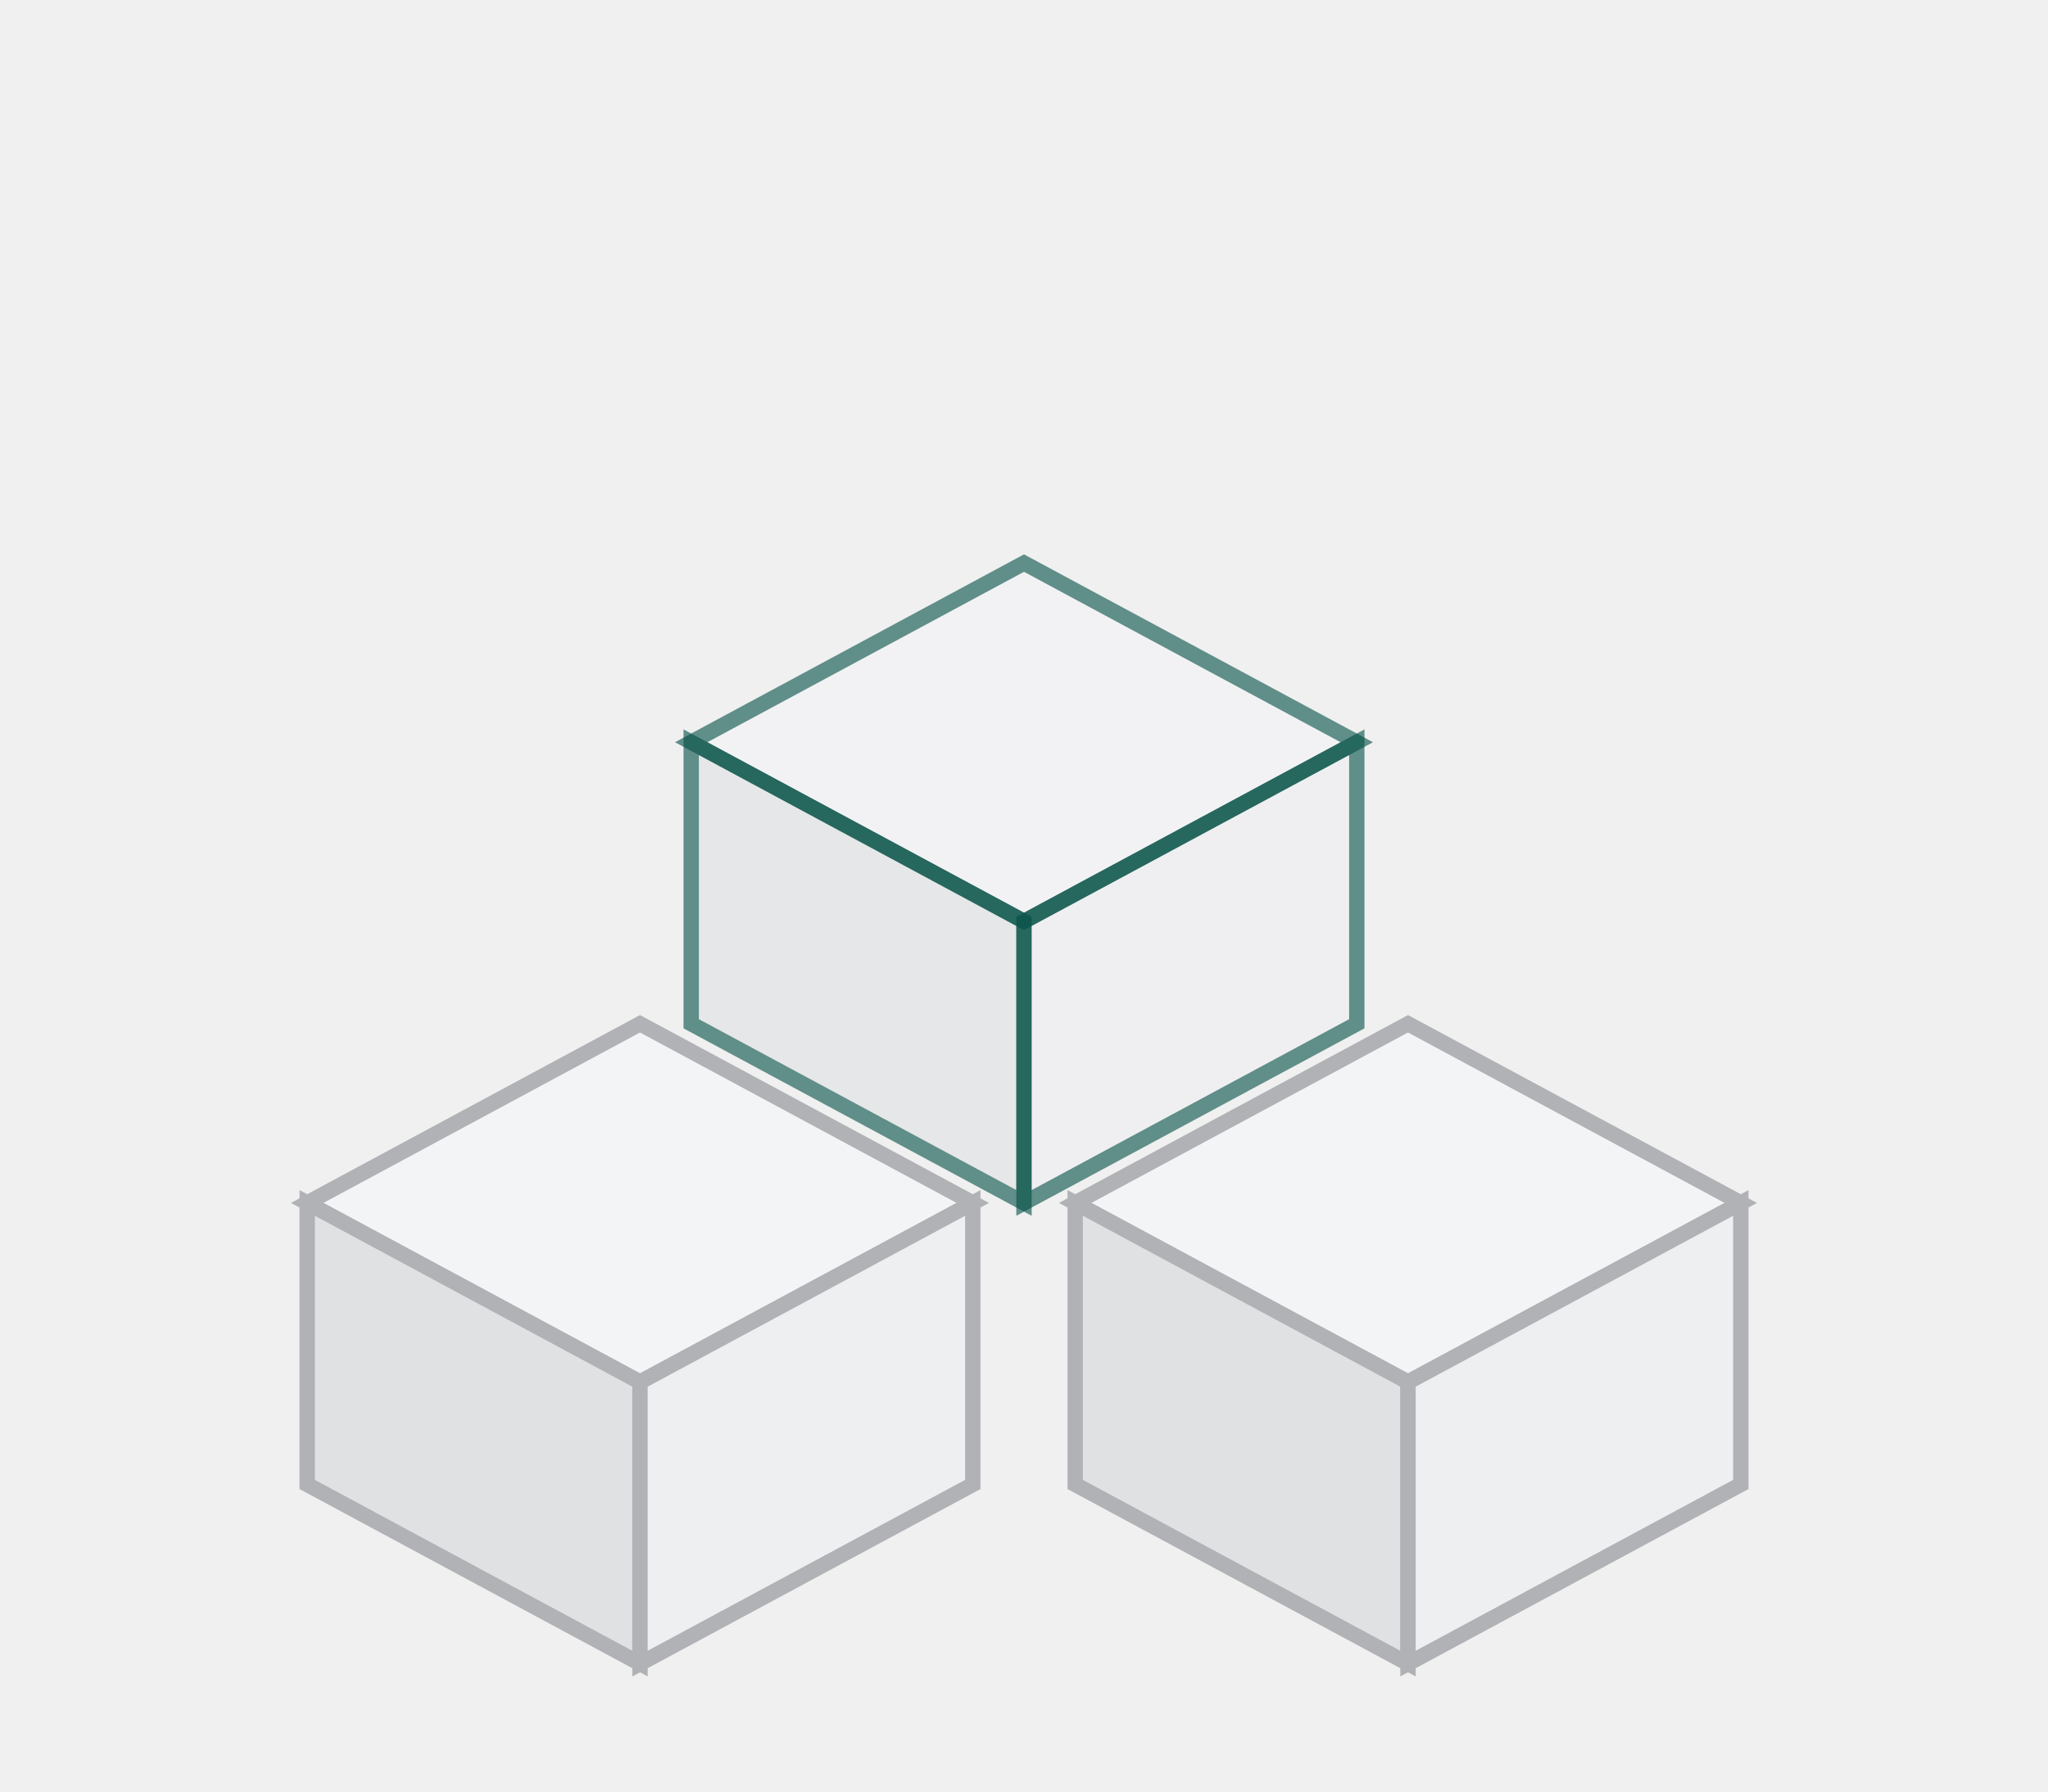
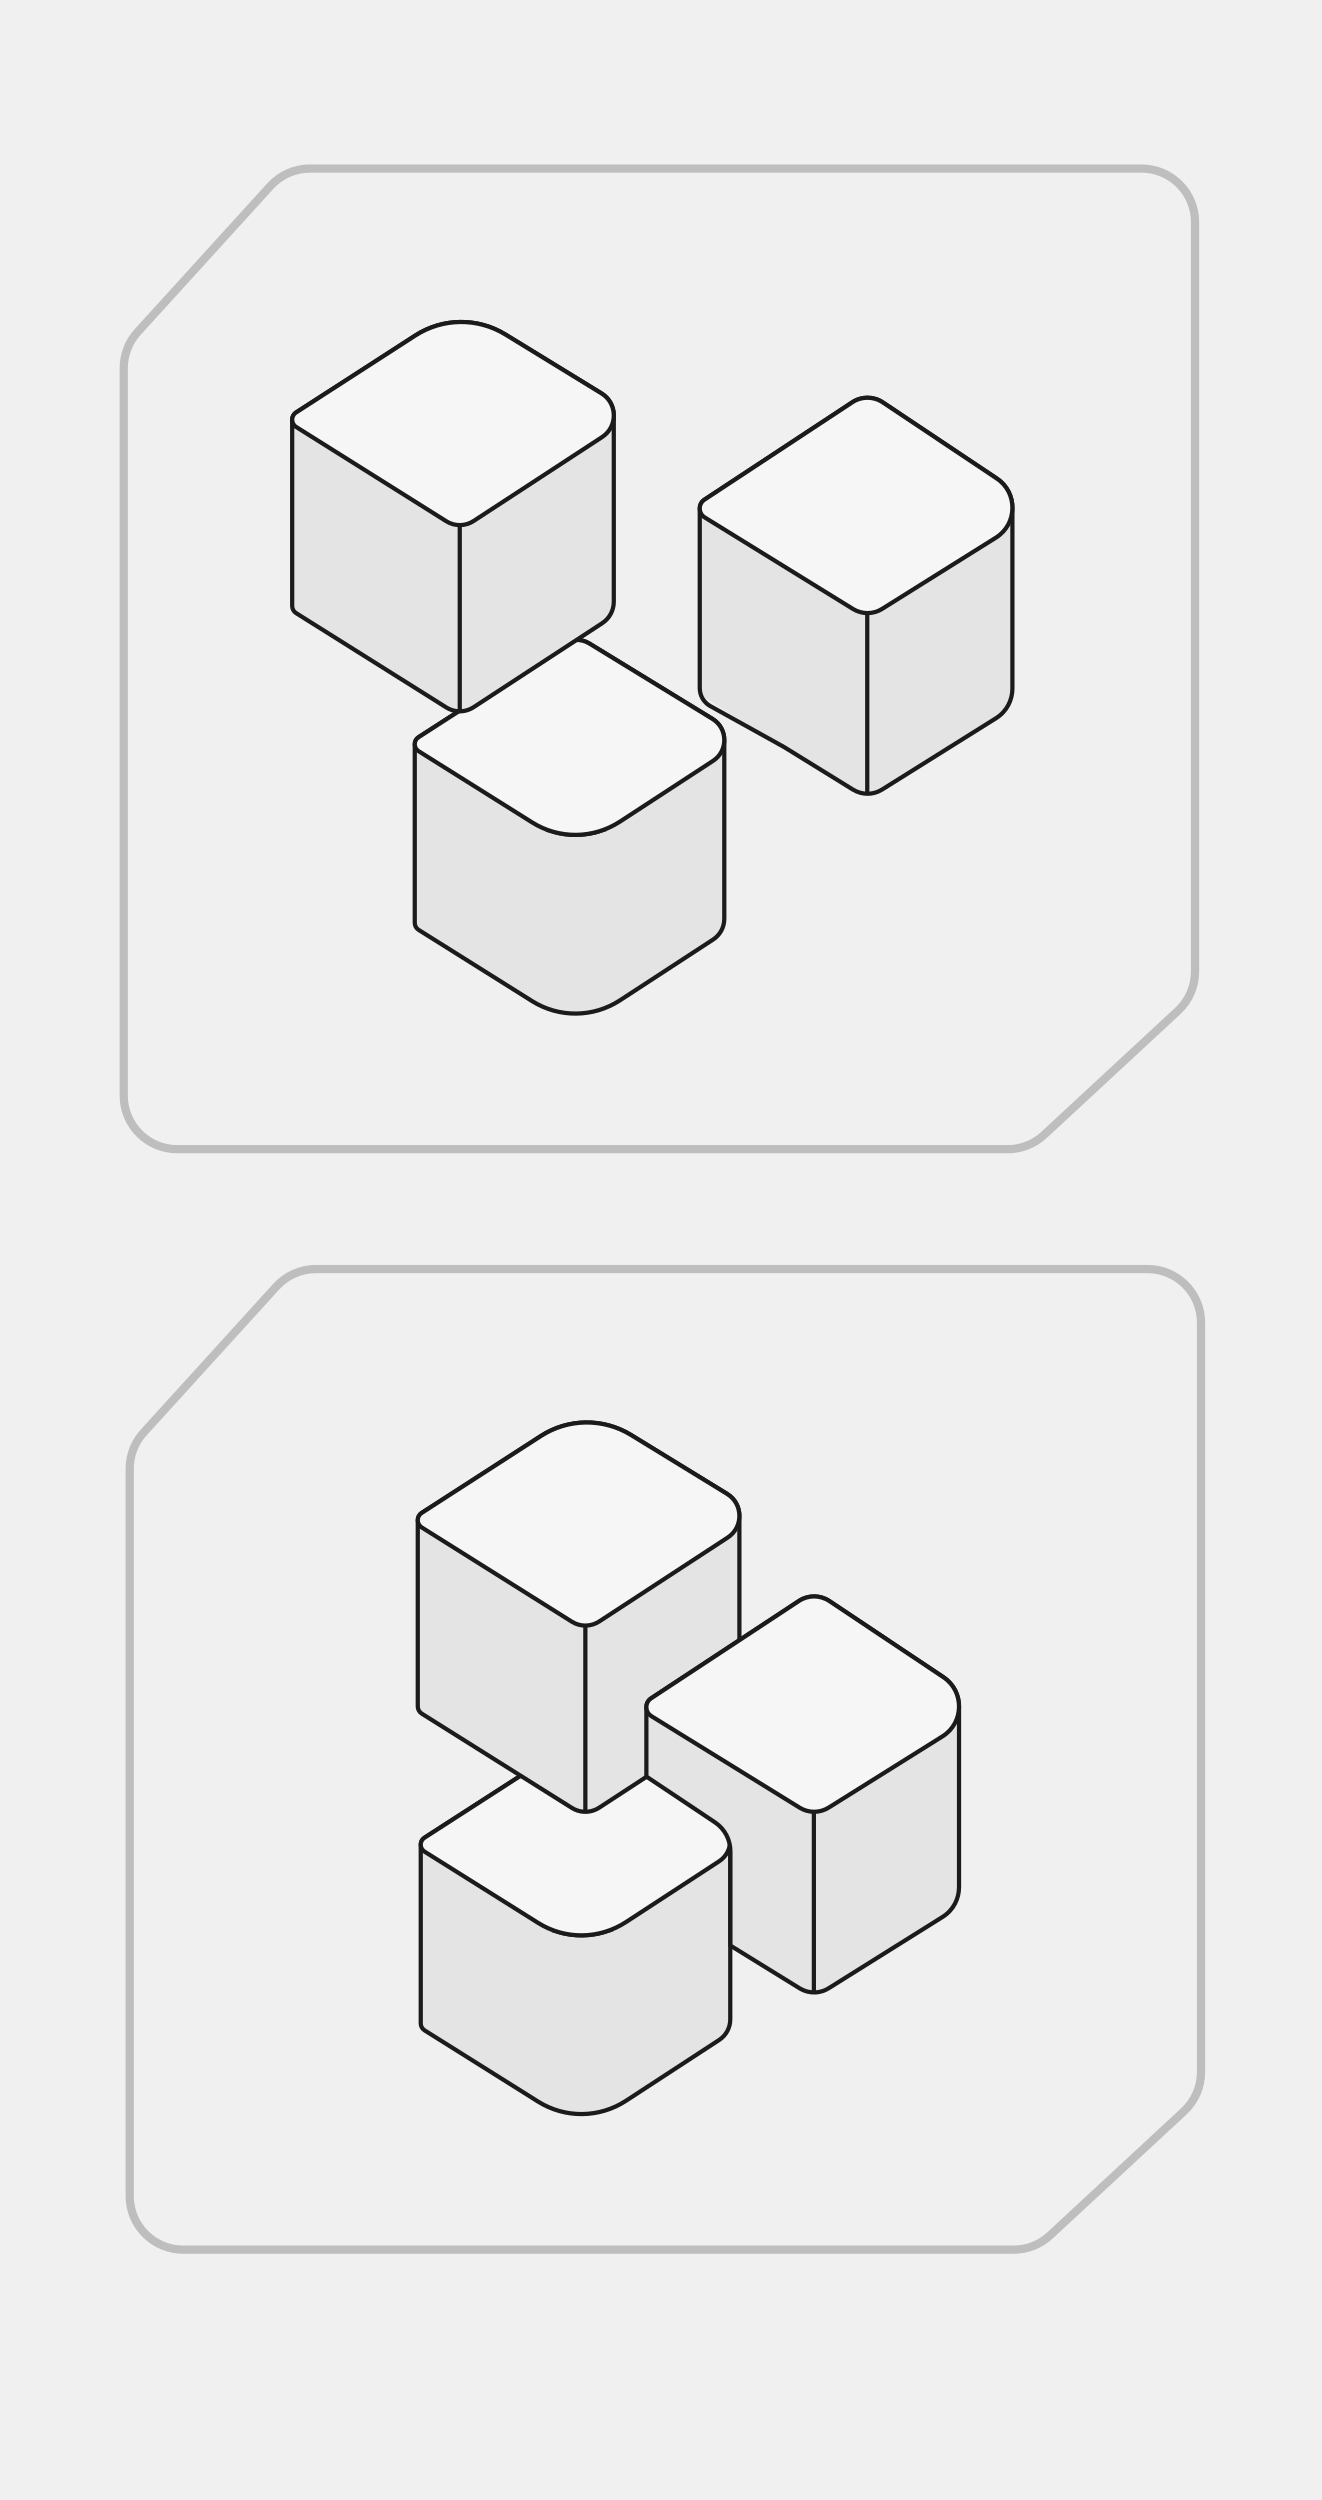
- <svg xmlns="http://www.w3.org/2000/svg" viewBox="0 0 160 140" fill="none">
-   <g transform="translate(50,90)">
-     <path d="M0 -10 L-26 4 L0 18 L26 4 Z" fill="#F3F4F6" stroke="#B0B2B5" stroke-width="1.2" />
-     <path d="M-26 4 L-26 26 L0 40 L0 18 Z" fill="#E0E1E3" stroke="#B0B2B5" stroke-width="1.2" />
-     <path d="M26 4 L26 26 L0 40 L0 18 Z" fill="#EEEFF1" stroke="#B0B2B5" stroke-width="1.2" />
+ <svg xmlns="http://www.w3.org/2000/svg" width="221" height="418" viewBox="0 0 221 418" fill="none">
+   <g clip-path="url(#clip0_2526_1629)">
+     <g clip-path="url(#clip1_2526_1629)">
+       <g clip-path="url(#clip2_2526_1629)">
+         <path d="M45.197 31.114C46.895 29.247 49.301 28.182 51.825 28.182H190.855C195.802 28.182 199.812 32.192 199.812 37.138V162.446C199.812 164.939 198.773 167.32 196.943 169.015L174.559 189.76C172.905 191.295 170.73 192.148 168.472 192.148H29.646C24.699 192.148 20.689 188.138 20.689 183.192V61.535C20.689 59.307 21.52 57.159 23.019 55.511L45.197 31.114Z" stroke="#BEBEBE" stroke-width="1.378" />
+       </g>
+     </g>
  </g>
-   <g transform="translate(110,90)">
-     <path d="M0 -10 L-26 4 L0 18 L26 4 Z" fill="#F3F4F6" stroke="#B0B2B5" stroke-width="1.2" />
-     <path d="M-26 4 L-26 26 L0 40 L0 18 Z" fill="#E0E1E3" stroke="#B0B2B5" stroke-width="1.2" />
-     <path d="M26 4 L26 26 L0 40 L0 18 Z" fill="#EEEFF1" stroke="#B0B2B5" stroke-width="1.2" />
+   <g clip-path="url(#clip3_2526_1629)">
+     <g clip-path="url(#clip4_2526_1629)">
+       <path d="M103.655 167.256L119.226 157.094C120.478 156.277 121.1 154.948 121.1 153.621L121.1 123.741C121.1 122.374 120.439 121.009 119.126 120.205L98.545 107.598V137.478L100.733 138.819C97.92 139.811 94.857 139.849 92.022 138.931L94.197 137.529L94.197 107.649L69.979 123.264C69.558 123.536 69.348 123.981 69.348 124.426V154.306C69.348 154.756 69.563 155.207 69.993 155.477L88.972 167.387C93.478 170.214 99.2 170.163 103.655 167.256Z" fill="#E4E4E4" />
+       <path d="M94.197 107.649C95.518 106.797 97.205 106.778 98.545 107.598M94.197 107.649L98.545 107.598M94.197 107.649L94.197 137.529L92.022 138.931C94.857 139.85 97.92 139.811 100.733 138.819L98.545 137.478V107.598M94.197 107.649L69.979 123.264C69.558 123.536 69.348 123.981 69.348 124.426V154.306C69.348 154.756 69.563 155.207 69.993 155.477L88.972 167.387C93.478 170.214 99.2 170.163 103.655 167.256L119.226 157.094C120.478 156.277 121.1 154.949 121.1 153.621M98.545 107.598L119.126 120.205M121.1 153.621V153.591M121.1 153.621L121.1 123.741C121.1 122.375 120.439 121.009 119.126 120.205M119.126 120.205V127.279" stroke="#1B1B1B" stroke-width="0.708" />
+       <path d="M94.197 107.649C95.517 106.797 97.204 106.778 98.544 107.598L119.126 120.205C121.714 121.79 121.767 125.556 119.225 127.214L103.655 137.376C99.2 140.283 93.478 140.334 88.973 137.507L69.993 125.597C69.139 125.061 69.131 123.811 69.979 123.264L94.197 107.649Z" fill="#F6F6F6" stroke="#1B1B1B" stroke-width="0.708" />
+       <path d="M69.439 56.1C74.013 53.148 79.856 53.08 84.498 55.925L100.575 65.782C101.939 66.618 102.626 68.038 102.626 69.46L102.626 100.592C102.626 101.973 101.979 103.355 100.678 104.205L79.189 118.241C78.669 118.581 78.092 118.796 77.501 118.885C77.197 118.931 76.888 118.944 76.581 118.923C75.896 118.876 75.219 118.663 74.613 118.282L49.522 102.522C49.305 102.386 49.14 102.205 49.029 102.001C48.911 101.786 48.852 101.545 48.852 101.305V70.172C48.852 69.709 49.07 69.246 49.507 68.964L69.439 56.1Z" fill="#E4E4E4" />
+       <path d="M100.575 65.782L84.498 55.925C79.856 53.08 74.013 53.148 69.439 56.1L49.507 68.964C49.07 69.246 48.852 69.709 48.852 70.172V101.305C48.852 101.545 48.911 101.786 49.029 102.001C49.14 102.205 49.305 102.386 49.522 102.522L74.613 118.282C75.219 118.663 75.896 118.876 76.581 118.923C76.888 118.944 77.197 118.931 77.501 118.885C78.092 118.796 78.669 118.581 79.189 118.241L100.678 104.205C101.979 103.355 102.626 101.973 102.626 100.592L102.626 69.46C102.626 68.038 101.939 66.618 100.575 65.782ZM100.575 65.782V73.14" stroke="#1B1B1B" stroke-width="0.708" />
+       <path d="M69.439 56.1C74.013 53.148 79.856 53.08 84.498 55.925L100.575 65.782C103.264 67.43 103.319 71.347 100.678 73.072L79.189 87.109C77.801 88.016 76.017 88.032 74.613 87.149L49.522 71.39C48.634 70.832 48.627 69.532 49.507 68.964L69.439 56.1Z" fill="#F6F6F6" stroke="#1B1B1B" stroke-width="0.708" />
+       <path d="M76.871 87.99C76.871 99.558 76.871 107.147 76.871 118.715" stroke="#1B1B1B" stroke-width="0.708" />
+       <path d="M166.673 80.015L147.597 67.276C146.056 66.247 144.058 66.241 142.51 67.26L117.789 83.542C117.262 83.889 117 84.452 117 85.014V96.615L117 116.079C118.737 117.239 127.925 123.079 131.051 124.88L142.625 132.027C143.398 132.504 144.275 132.733 145.147 132.713C145.749 132.699 146.348 132.567 146.909 132.318C147.106 132.23 147.298 132.128 147.484 132.012L166.53 120.087C168.356 118.944 169.275 117.025 169.274 115.104V115.074V84.901C169.274 83.039 168.41 81.175 166.673 80.015Z" fill="#E4E4E4" />
+       <path d="M142.51 67.26C144.058 66.241 146.056 66.247 147.597 67.276L166.673 80.015C168.41 81.175 169.274 83.039 169.274 84.901V115.074V115.104C169.275 117.025 168.356 118.944 166.53 120.087L147.484 132.012C147.298 132.128 147.106 132.23 146.909 132.318C146.348 132.567 145.749 132.699 145.147 132.713C144.275 132.733 143.398 132.504 142.625 132.027L131.051 124.88L118.753 118.052C117.671 117.451 117 116.311 117 115.074L117 96.615V85.014C117 84.452 117.262 83.889 117.789 83.542M142.51 67.26L117.789 83.542M142.51 67.26V97.463M117.789 83.542V86.487M147.454 97.387C147.502 97.417 147.55 97.448 147.597 97.479" stroke="#1B1B1B" stroke-width="0.708" />
+       <path d="M142.51 67.26C144.058 66.241 146.056 66.247 147.598 67.276L166.673 80.015C170.203 82.372 170.126 87.633 166.53 89.884L147.484 101.809C145.997 102.74 144.118 102.746 142.625 101.824L117.832 86.515C116.741 85.841 116.718 84.248 117.79 83.542L142.51 67.26Z" fill="#F6F6F6" stroke="#1B1B1B" stroke-width="0.708" />
+       <path d="M145.004 102.592C145.004 114.16 145.004 121.195 145.004 132.762" stroke="#1B1B1B" stroke-width="0.708" />
+     </g>
  </g>
-   <g transform="translate(80,54)">
-     <path d="M0 -10 L-26 4 L0 18 L26 4 Z" fill="#F3F4F6" stroke="#004D43" stroke-width="1.2" opacity="0.6" />
-     <path d="M-26 4 L-26 26 L0 40 L0 18 Z" fill="#E0E1E3" stroke="#004D43" stroke-width="1.2" opacity="0.6" />
-     <path d="M26 4 L26 26 L0 40 L0 18 Z" fill="#EEEFF1" stroke="#004D43" stroke-width="1.2" opacity="0.6" />
+   <g clip-path="url(#clip5_2526_1629)">
+     <g clip-path="url(#clip6_2526_1629)">
+       <g clip-path="url(#clip7_2526_1629)">
+         <path d="M46.197 215.114C47.895 213.247 50.301 212.182 52.825 212.182H191.855C196.802 212.182 200.812 216.192 200.812 221.138V346.446C200.812 348.939 199.773 351.32 197.943 353.015L175.559 373.76C173.905 375.295 171.73 376.148 169.472 376.148H30.646C25.699 376.148 21.689 372.138 21.689 367.192V245.535C21.689 243.307 22.52 241.159 24.019 239.511L46.197 215.114Z" stroke="#BEBEBE" stroke-width="1.378" />
+       </g>
+     </g>
  </g>
+   <g clip-path="url(#clip8_2526_1629)">
+     <g clip-path="url(#clip9_2526_1629)">
+       <path d="M104.655 351.256L120.226 341.094C121.478 340.277 122.1 338.948 122.1 337.621L122.1 307.741C122.1 306.374 121.439 305.009 120.126 304.205L99.545 291.598V321.478L101.733 322.819C98.92 323.811 95.857 323.849 93.022 322.931L95.197 321.529L95.197 291.649L70.979 307.264C70.558 307.536 70.348 307.981 70.348 308.426V338.306C70.348 338.756 70.563 339.207 70.993 339.477L89.972 351.387C94.478 354.214 100.2 354.163 104.655 351.256Z" fill="#E4E4E4" />
+       <path d="M95.197 291.649C96.518 290.797 98.205 290.778 99.545 291.598M95.197 291.649L99.545 291.598M95.197 291.649L95.197 321.529L93.022 322.931C95.857 323.85 98.92 323.811 101.733 322.819L99.545 321.478V291.598M95.197 291.649L70.979 307.264C70.558 307.536 70.348 307.981 70.348 308.426V338.306C70.348 338.756 70.563 339.207 70.993 339.477L89.972 351.387C94.478 354.214 100.2 354.163 104.655 351.256L120.226 341.094C121.478 340.277 122.1 338.949 122.1 337.621M99.545 291.598L120.126 304.205M122.1 337.621V337.591M122.1 337.621L122.1 307.741C122.1 306.375 121.439 305.009 120.126 304.205M120.126 304.205V311.279" stroke="#1B1B1B" stroke-width="0.708" />
+       <path d="M95.197 291.649C96.517 290.797 98.204 290.778 99.544 291.598L120.126 304.205C122.714 305.79 122.767 309.556 120.225 311.214L104.655 321.376C100.199 324.283 94.478 324.334 89.973 321.507L70.993 309.597C70.139 309.061 70.131 307.811 70.979 307.264L95.197 291.649Z" fill="#F6F6F6" stroke="#1B1B1B" stroke-width="0.708" />
+       <path d="M90.439 240.1C95.013 237.148 100.856 237.08 105.498 239.925L121.575 249.782C122.939 250.618 123.626 252.038 123.626 253.46L123.626 284.592C123.626 285.973 122.979 287.355 121.678 288.205L100.189 302.241C99.669 302.581 99.092 302.796 98.501 302.885C98.197 302.931 97.888 302.944 97.581 302.923C96.896 302.876 96.219 302.663 95.613 302.282L70.522 286.522C70.305 286.386 70.14 286.205 70.028 286.001C69.911 285.786 69.852 285.545 69.852 285.305V254.172C69.852 253.709 70.07 253.246 70.507 252.964L90.439 240.1Z" fill="#E4E4E4" />
+       <path d="M121.575 249.782L105.498 239.925C100.856 237.08 95.013 237.148 90.439 240.1L70.507 252.964C70.07 253.246 69.852 253.709 69.852 254.172V285.305C69.852 285.545 69.911 285.786 70.028 286.001C70.14 286.205 70.305 286.386 70.522 286.522L95.613 302.282C96.219 302.663 96.896 302.876 97.581 302.923C97.888 302.944 98.197 302.931 98.501 302.885C99.092 302.796 99.669 302.581 100.189 302.241L121.678 288.205C122.979 287.355 123.626 285.973 123.626 284.592L123.626 253.46C123.626 252.038 122.939 250.618 121.575 249.782ZM121.575 249.782V257.14" stroke="#1B1B1B" stroke-width="0.708" />
+       <path d="M90.439 240.1C95.013 237.148 100.856 237.08 105.498 239.925L121.575 249.782C124.264 251.431 124.319 255.347 121.678 257.072L100.189 271.109C98.801 272.016 97.017 272.032 95.613 271.149L70.522 255.39C69.634 254.832 69.627 253.532 70.507 252.964L90.439 240.1Z" fill="#F6F6F6" stroke="#1B1B1B" stroke-width="0.708" />
+       <path d="M97.871 271.99C97.871 283.558 97.871 291.147 97.871 302.715" stroke="#1B1B1B" stroke-width="0.708" />
+       <path d="M157.747 280.436L138.672 267.698C137.131 266.669 135.132 266.662 133.584 267.681L108.864 283.963C108.336 284.311 108.074 284.874 108.074 285.436V297.037L119.524 304.683C121.261 305.843 122.125 307.706 122.125 309.568V325.301L133.7 332.448C134.473 332.926 135.349 333.154 136.221 333.134C136.823 333.121 137.422 332.989 137.984 332.739C138.18 332.651 138.372 332.55 138.558 332.433L157.605 320.509C159.431 319.365 160.349 317.446 160.349 315.525V315.495V285.322C160.348 283.46 159.484 281.596 157.747 280.436Z" fill="#E4E4E4" />
+       <path d="M133.584 267.681C135.132 266.662 137.131 266.669 138.672 267.698L157.747 280.436C159.484 281.596 160.348 283.46 160.349 285.322V315.495V315.525C160.349 317.446 159.431 319.365 157.605 320.509L138.558 332.433C138.372 332.55 138.18 332.651 137.984 332.739C137.422 332.989 136.823 333.121 136.221 333.134C135.349 333.154 134.473 332.926 133.7 332.448L122.125 325.301V309.568C122.125 307.706 121.261 305.843 119.524 304.683L108.074 297.037V285.436C108.074 284.874 108.336 284.311 108.864 283.963M133.584 267.681L108.864 283.963M133.584 267.681V297.884M108.864 283.963V286.909M138.529 297.809C138.577 297.838 138.624 297.869 138.672 297.901" stroke="#1B1B1B" stroke-width="0.708" />
+       <path d="M133.585 267.681C135.132 266.662 137.131 266.669 138.672 267.698L157.747 280.436C161.277 282.793 161.201 288.054 157.605 290.306L138.558 302.23C137.071 303.161 135.192 303.167 133.7 302.245L108.907 286.936C107.816 286.262 107.793 284.669 108.864 283.963L133.585 267.681Z" fill="#F6F6F6" stroke="#1B1B1B" stroke-width="0.708" />
+       <path d="M136.078 303.013C136.078 314.581 136.078 321.616 136.078 333.184" stroke="#1B1B1B" stroke-width="0.708" />
+     </g>
+   </g>
+   <defs>
+     <clipPath id="clip0_2526_1629">
+       <rect width="180.5" height="165.33" fill="white" transform="translate(20 27.5)" />
+     </clipPath>
+     <clipPath id="clip1_2526_1629">
+       <rect width="180.5" height="165.33" fill="white" transform="translate(20 27.5)" />
+     </clipPath>
+     <clipPath id="clip2_2526_1629">
+       <rect width="180.5" height="165.344" fill="white" transform="translate(20 27.4932)" />
+     </clipPath>
+     <clipPath id="clip3_2526_1629">
+       <rect width="124.54" height="124.53" fill="white" transform="translate(47.9805 47.8896)" />
+     </clipPath>
+     <clipPath id="clip4_2526_1629">
+       <rect width="124.54" height="124.53" fill="white" transform="translate(47.9805 47.8896)" />
+     </clipPath>
+     <clipPath id="clip5_2526_1629">
+       <rect width="180.5" height="165.33" fill="white" transform="translate(21 211.5)" />
+     </clipPath>
+     <clipPath id="clip6_2526_1629">
+       <rect width="180.5" height="165.33" fill="white" transform="translate(21 211.5)" />
+     </clipPath>
+     <clipPath id="clip7_2526_1629">
+       <rect width="180.5" height="165.344" fill="white" transform="translate(21 211.493)" />
+     </clipPath>
+     <clipPath id="clip8_2526_1629">
+       <rect width="124.54" height="124.53" fill="white" transform="translate(48.9805 231.89)" />
+     </clipPath>
+     <clipPath id="clip9_2526_1629">
+       <rect width="124.54" height="124.53" fill="white" transform="translate(48.9805 231.89)" />
+     </clipPath>
+   </defs>
</svg>
